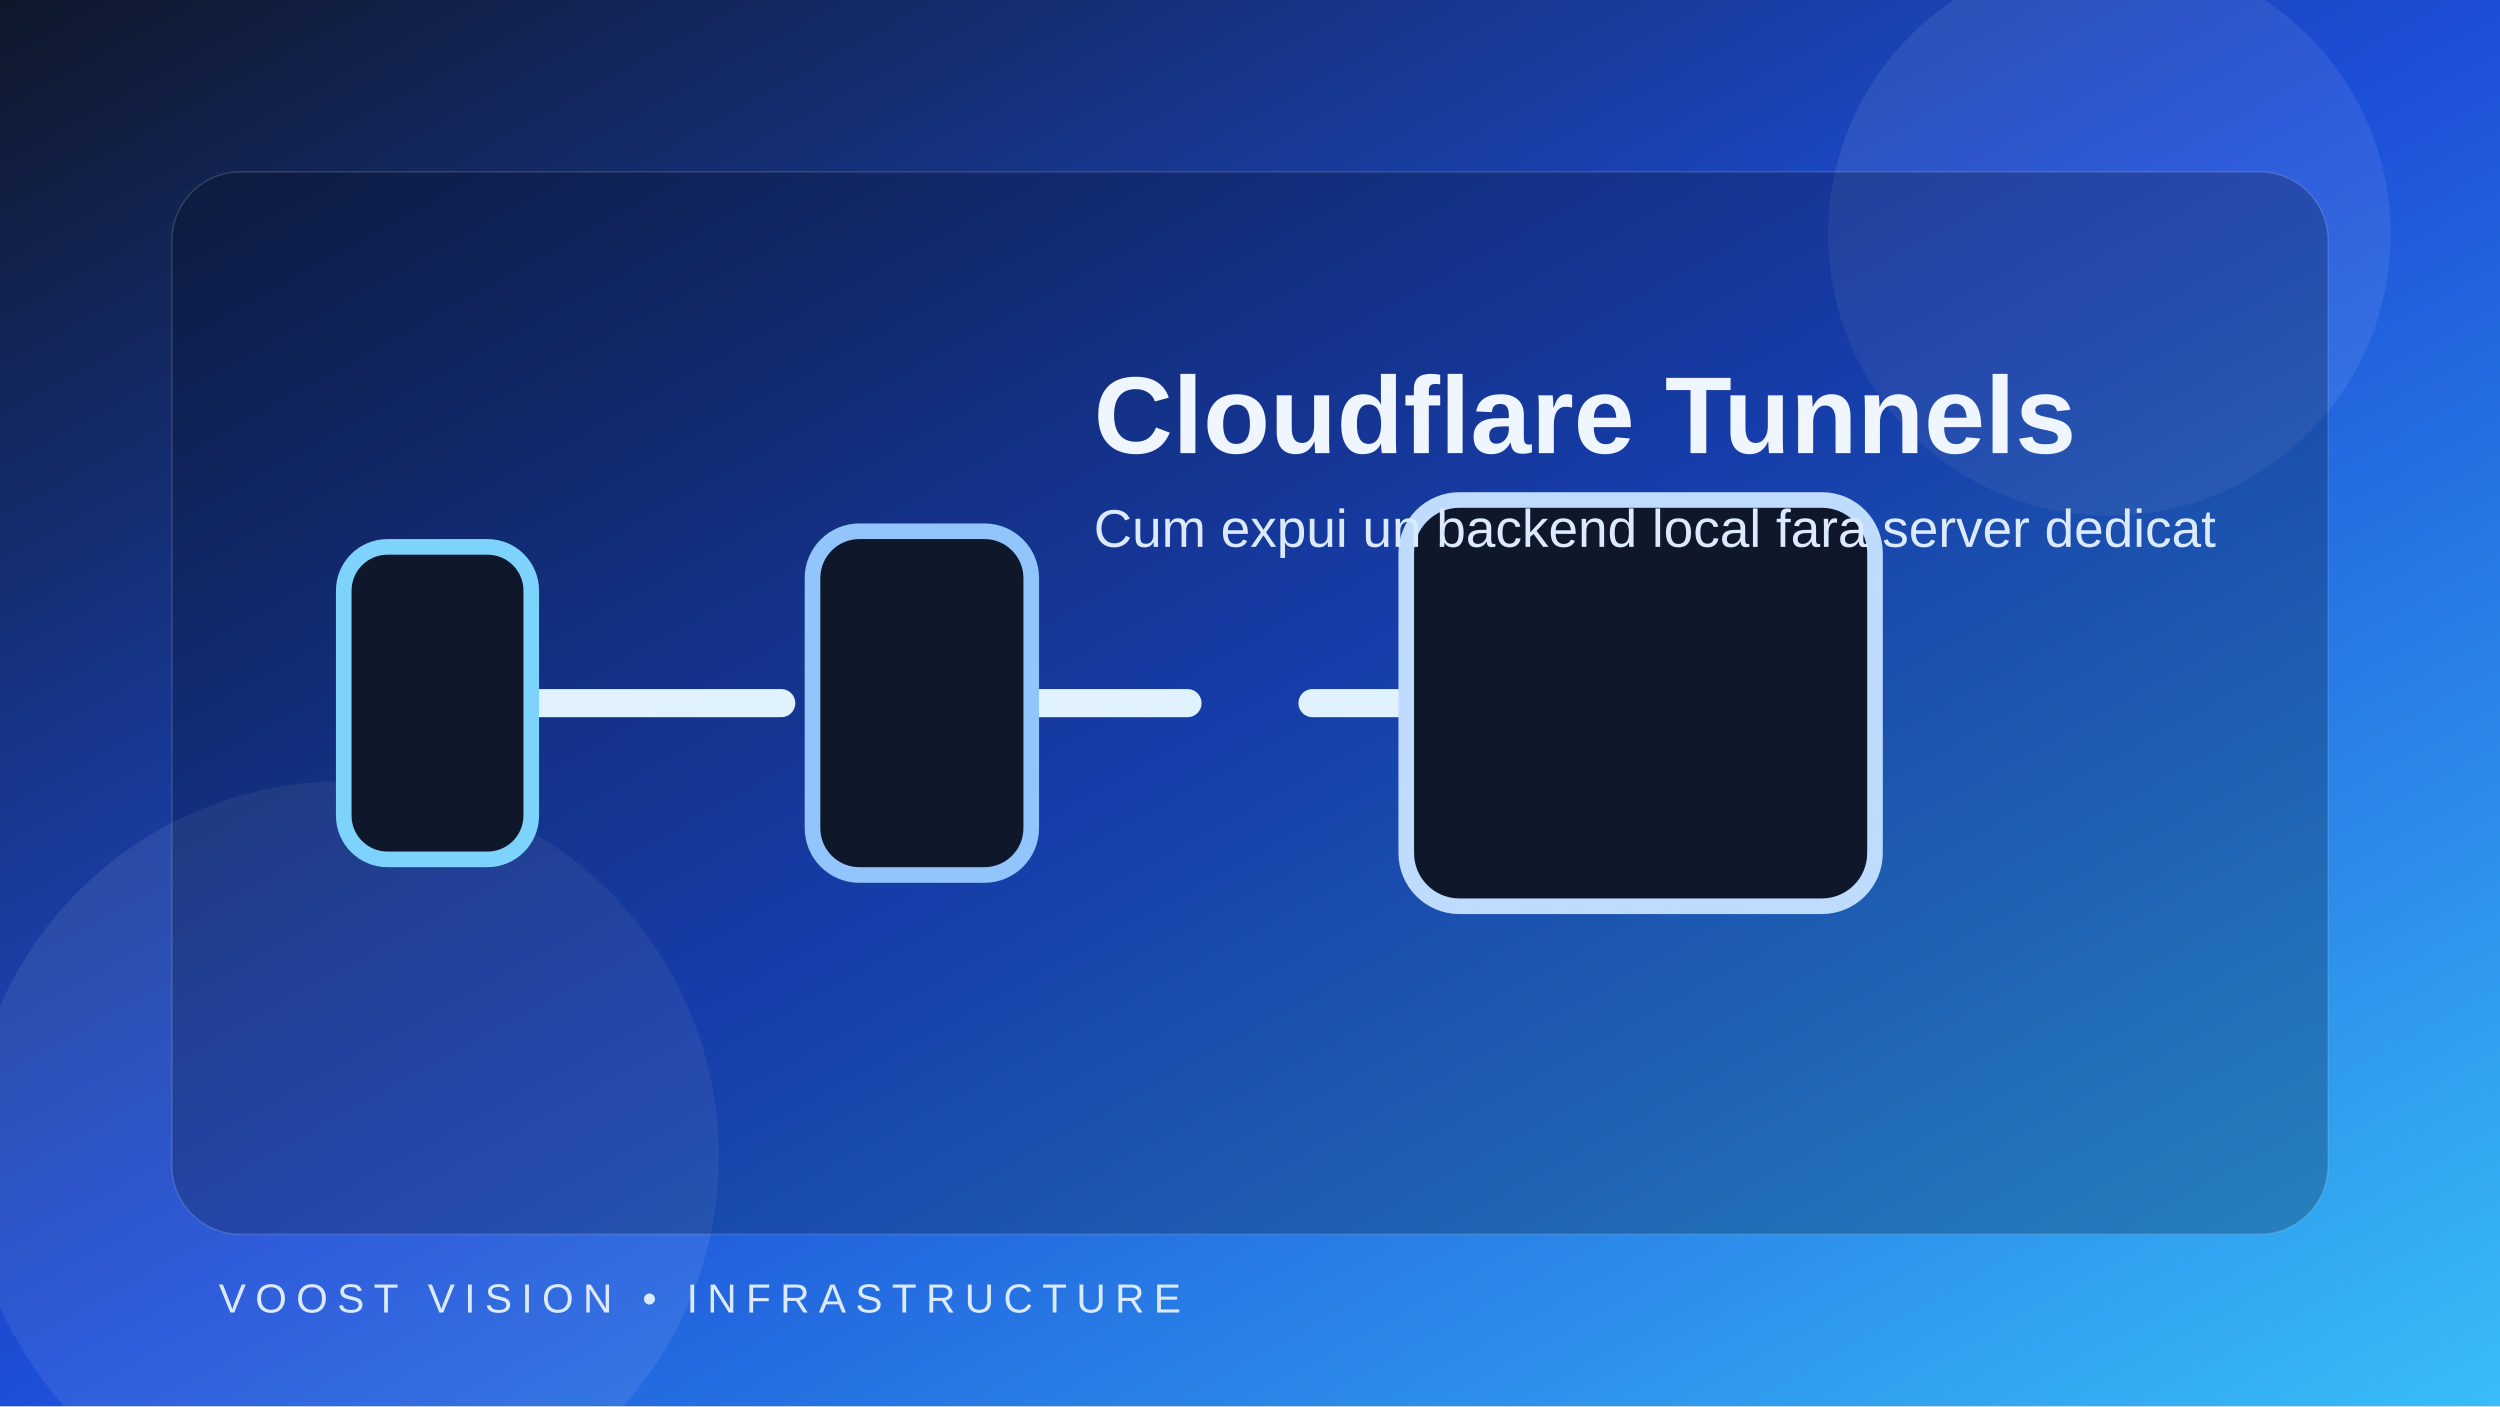
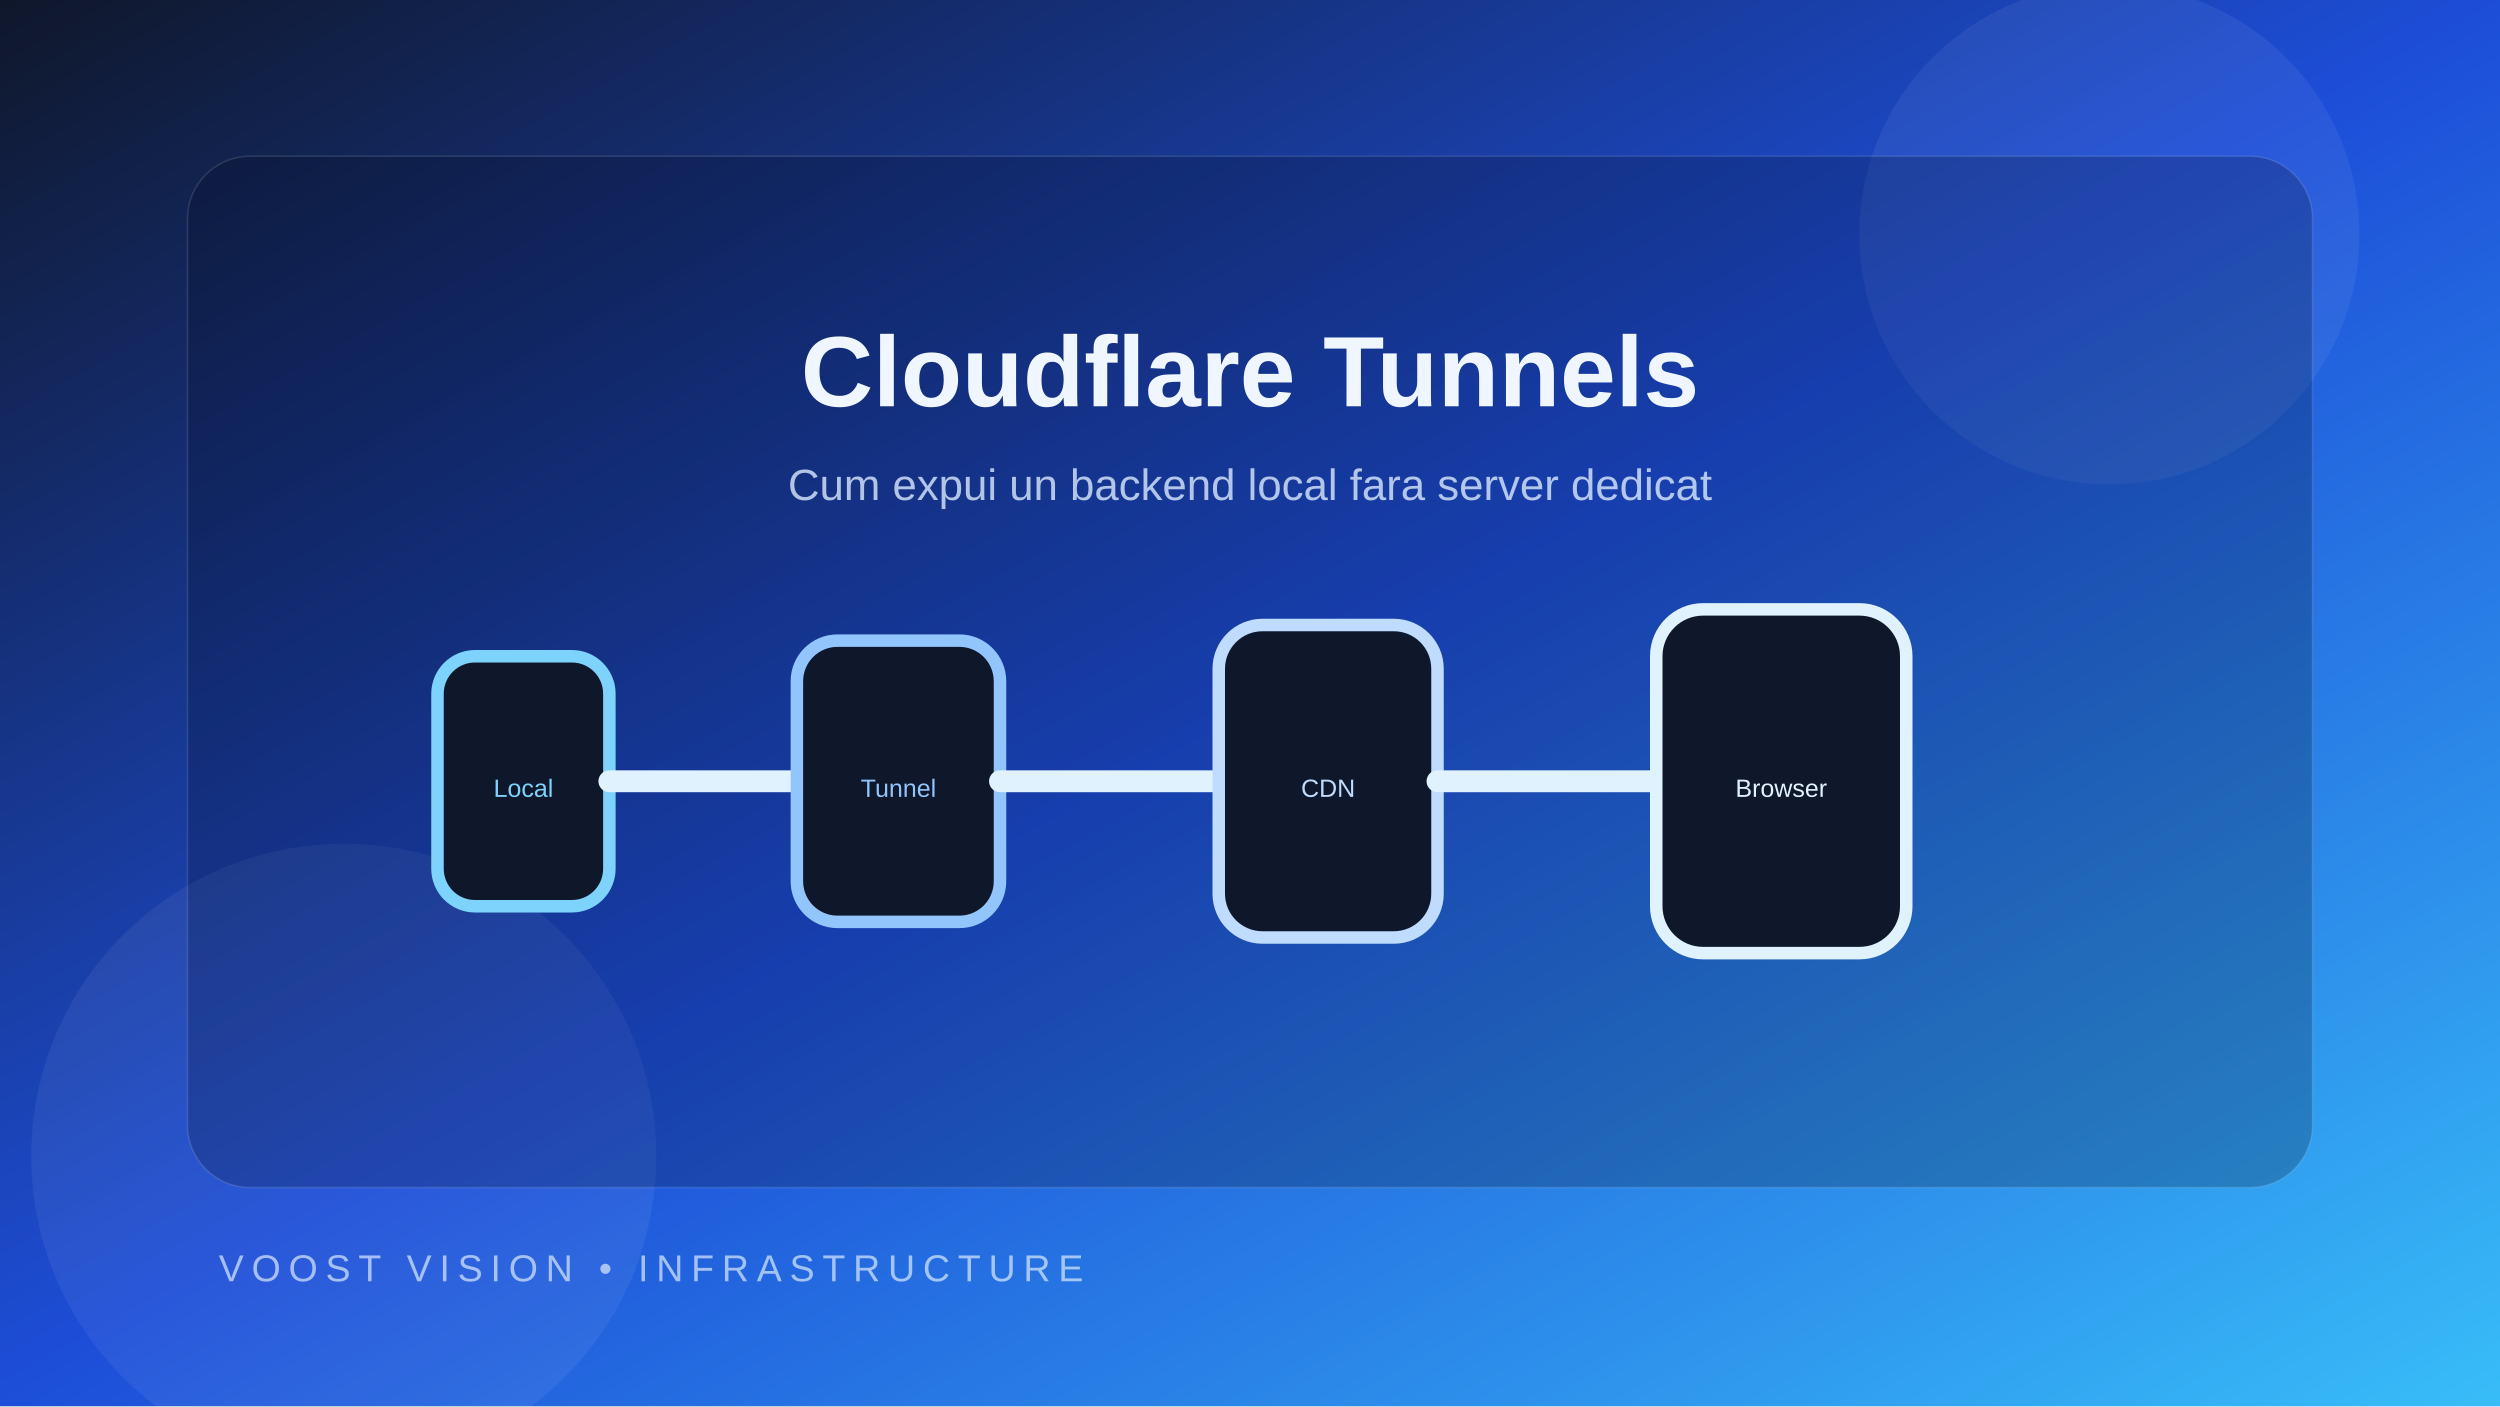
- <svg xmlns="http://www.w3.org/2000/svg" viewBox="0 0 1600 900" role="img" aria-labelledby="title desc">
+ <svg xmlns="http://www.w3.org/2000/svg" viewBox="0 0 1600 900" role="img">
  <defs>
-     <linearGradient id="bg" x1="0%" y1="0%" x2="100%" y2="100%">
+     <linearGradient id="bg2" x1="0%" y1="0%" x2="100%" y2="100%">
      <stop offset="0%" stop-color="#0f172a" />
      <stop offset="50%" stop-color="#1d4ed8" />
      <stop offset="100%" stop-color="#38bdf8" />
    </linearGradient>
  </defs>
-   <rect width="1600" height="900" fill="url(#bg)" />
-   <circle cx="1350" cy="150" r="180" fill="#fff" fill-opacity="0.08" />
-   <circle cx="220" cy="740" r="240" fill="#fff" fill-opacity="0.08" />
-   <rect x="110" y="110" width="1380" height="680" rx="44" fill="#020617" fill-opacity="0.24" stroke="#fff" stroke-opacity="0.14" />
-   <path d="M280 450h220m80 0h180m80 0h240" stroke="#e0f2fe" stroke-width="18" stroke-linecap="round" />
-   <rect x="220" y="350" width="120" height="200" rx="28" fill="#0f172a" stroke="#7dd3fc" stroke-width="10" />
-   <rect x="520" y="340" width="140" height="220" rx="30" fill="#0f172a" stroke="#93c5fd" stroke-width="10" />
-   <rect x="900" y="320" width="300" height="260" rx="34" fill="#0f172a" stroke="#bfdbfe" stroke-width="10" />
-   <text x="700" y="290" fill="#eff6ff" font-family="Arial, Helvetica, sans-serif" font-size="70" font-weight="700">Cloudflare Tunnels</text>
-   <text x="700" y="350" fill="#dbeafe" font-family="Arial, Helvetica, sans-serif" font-size="34">Cum expui un backend local fara server dedicat</text>
-   <text x="140" y="840" fill="#dbeafe" font-family="Arial, Helvetica, sans-serif" font-size="26" letter-spacing="6">VOOST VISION • INFRASTRUCTURE</text>
+   <rect width="1600" height="900" fill="url(#bg2)" />
+   <circle cx="1350" cy="150" r="160" fill="#fff" fill-opacity="0.06" />
+   <circle cx="220" cy="740" r="200" fill="#fff" fill-opacity="0.06" />
+   <rect x="120" y="100" width="1360" height="660" rx="40" fill="#020617" fill-opacity="0.22" stroke="#fff" stroke-opacity="0.12" />
+   <text x="800" y="260" fill="#eff6ff" font-family="Arial, Helvetica, sans-serif" font-size="64" font-weight="700" text-anchor="middle">Cloudflare Tunnels</text>
+   <text x="800" y="320" fill="#dbeafe" font-family="Arial, Helvetica, sans-serif" font-size="28" text-anchor="middle" fill-opacity="0.8">Cum expui un backend local fara server dedicat</text>
+   <rect x="280" y="420" width="110" height="160" rx="24" fill="#0f172a" stroke="#7dd3fc" stroke-width="8" />
+   <text x="335" y="510" fill="#7dd3fc" font-family="Arial, Helvetica, sans-serif" font-size="16" text-anchor="middle">Local</text>
+   <path d="M390 500h120" stroke="#e0f2fe" stroke-width="14" stroke-linecap="round" />
+   <rect x="510" y="410" width="130" height="180" rx="26" fill="#0f172a" stroke="#93c5fd" stroke-width="8" />
+   <text x="575" y="510" fill="#93c5fd" font-family="Arial, Helvetica, sans-serif" font-size="16" text-anchor="middle">Tunnel</text>
+   <path d="M640 500h140" stroke="#e0f2fe" stroke-width="14" stroke-linecap="round" />
+   <rect x="780" y="400" width="140" height="200" rx="28" fill="#0f172a" stroke="#bfdbfe" stroke-width="8" />
+   <text x="850" y="510" fill="#bfdbfe" font-family="Arial, Helvetica, sans-serif" font-size="16" text-anchor="middle">CDN</text>
+   <path d="M920 500h140" stroke="#e0f2fe" stroke-width="14" stroke-linecap="round" />
+   <rect x="1060" y="390" width="160" height="220" rx="30" fill="#0f172a" stroke="#e0f2fe" stroke-width="8" />
+   <text x="1140" y="510" fill="#e0f2fe" font-family="Arial, Helvetica, sans-serif" font-size="16" text-anchor="middle">Browser</text>
+   <text x="140" y="820" fill="#dbeafe" font-family="Arial, Helvetica, sans-serif" font-size="24" letter-spacing="5" fill-opacity="0.7">VOOST VISION • INFRASTRUCTURE</text>
</svg>
